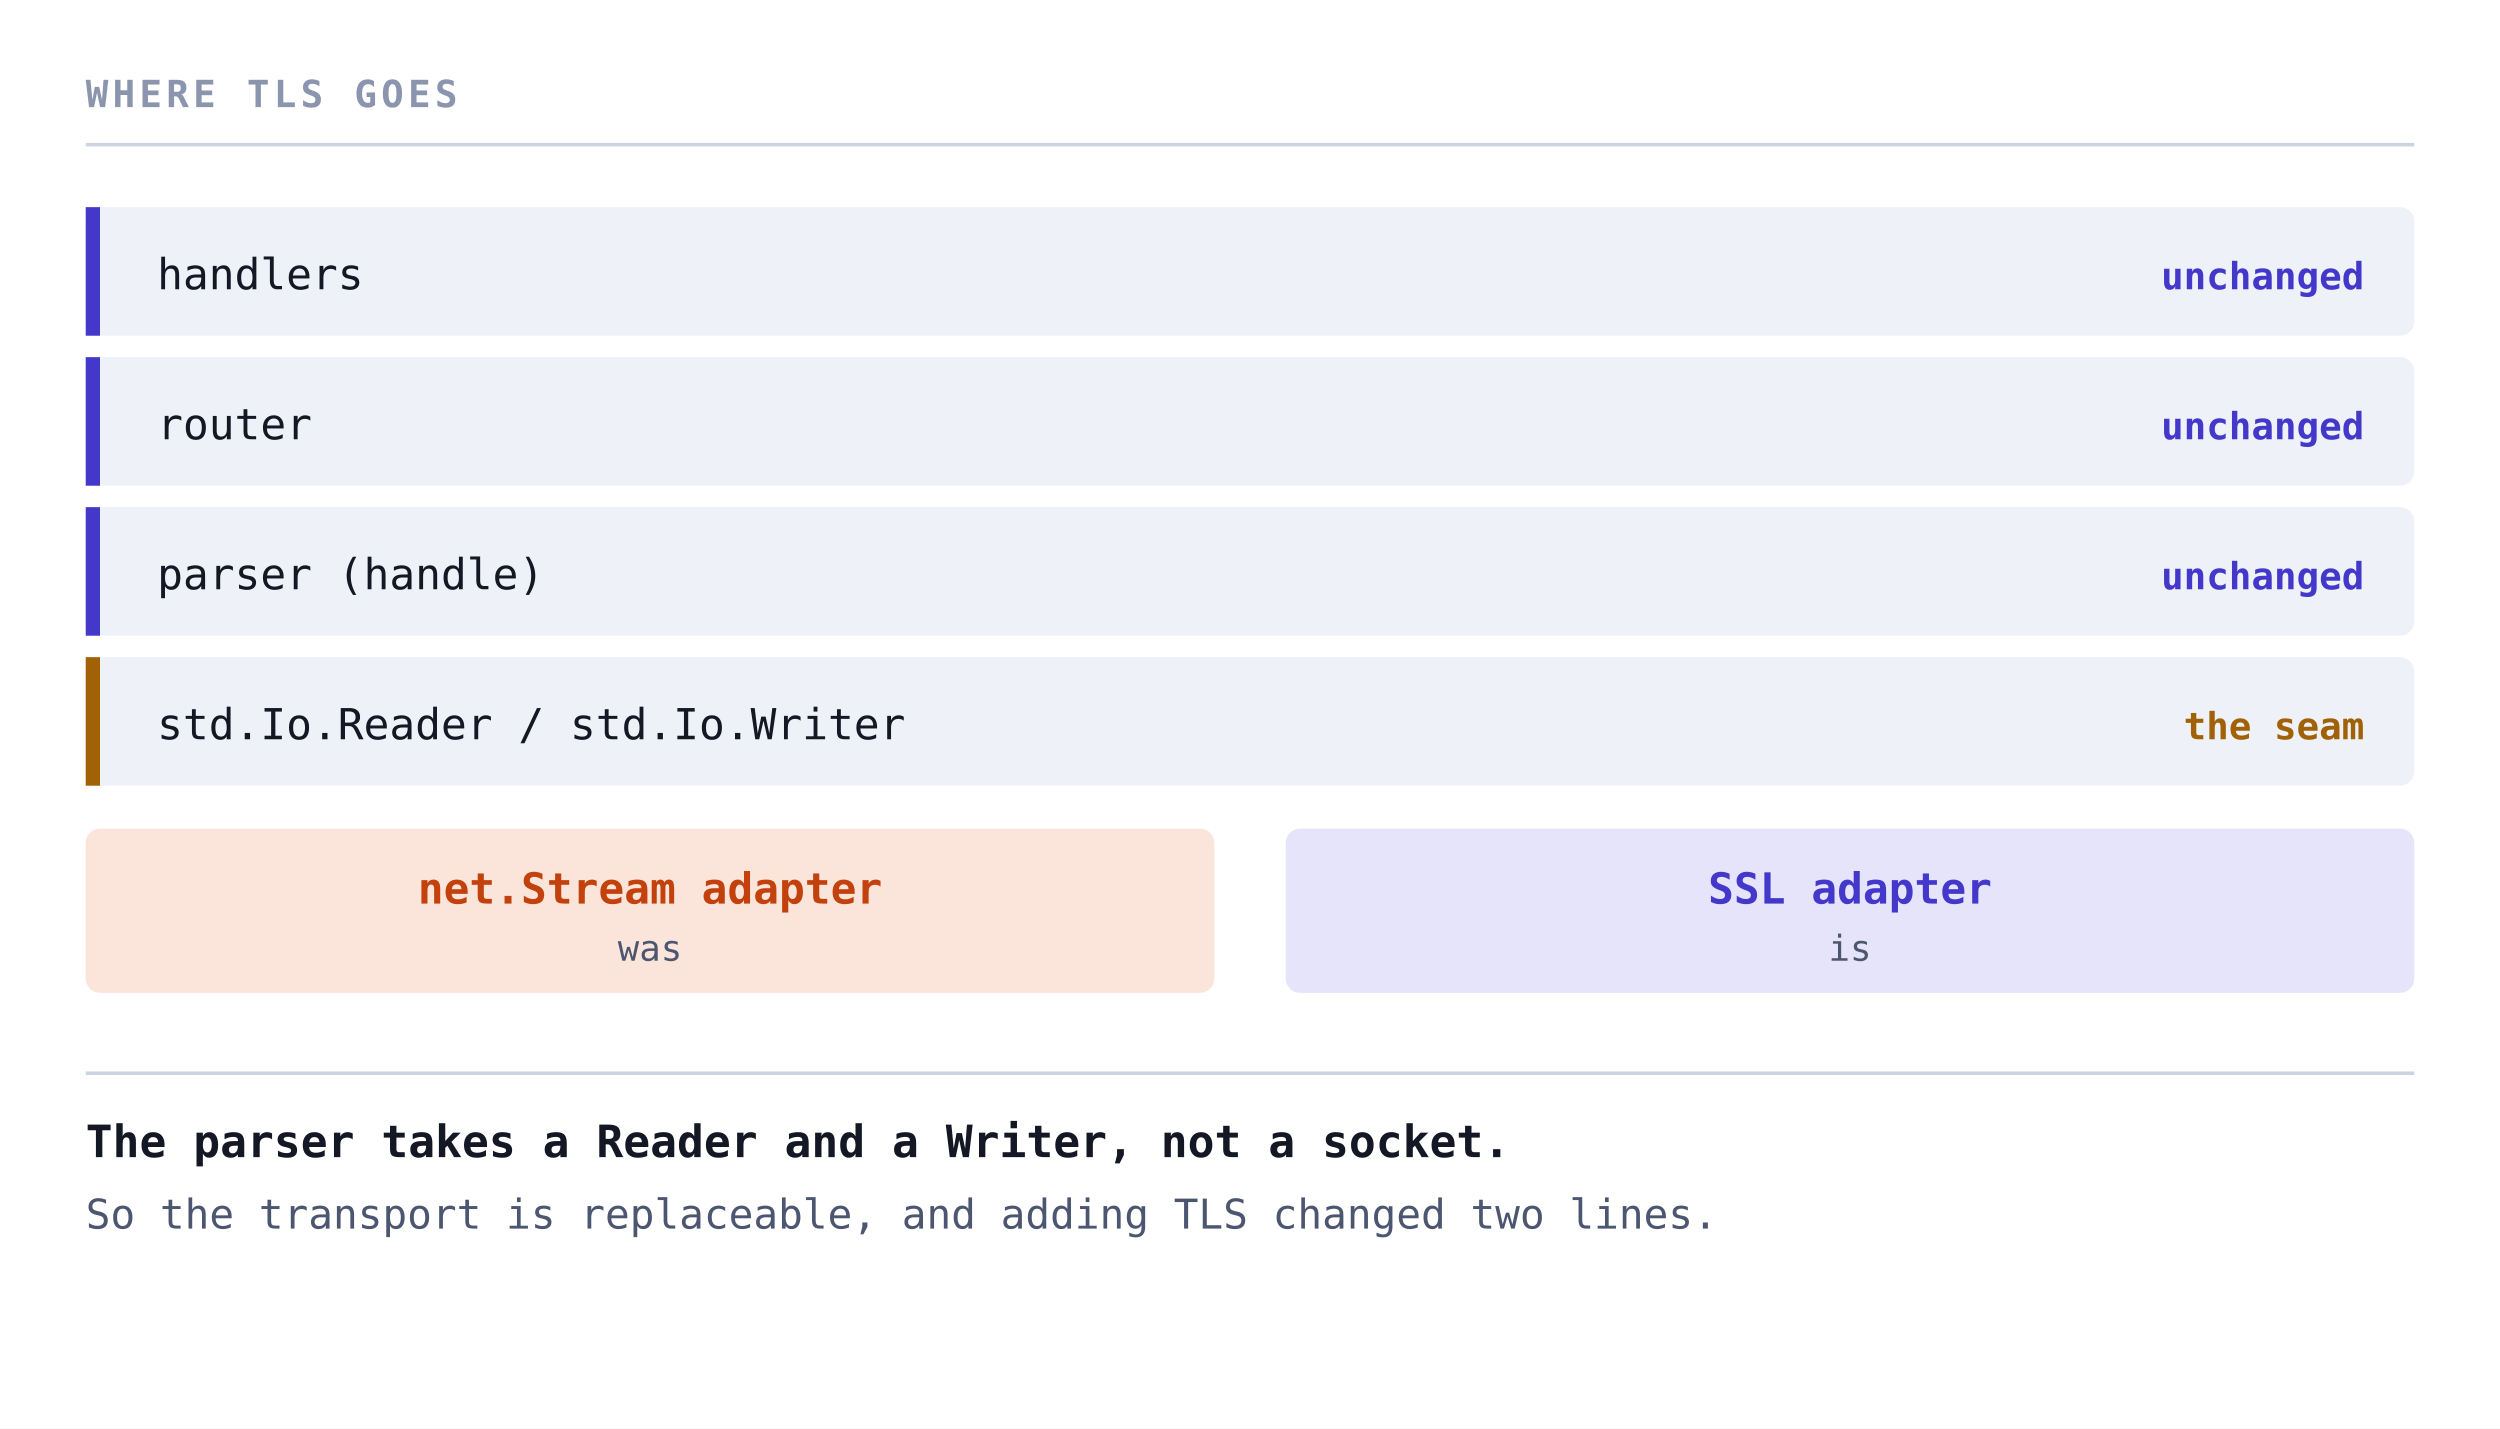
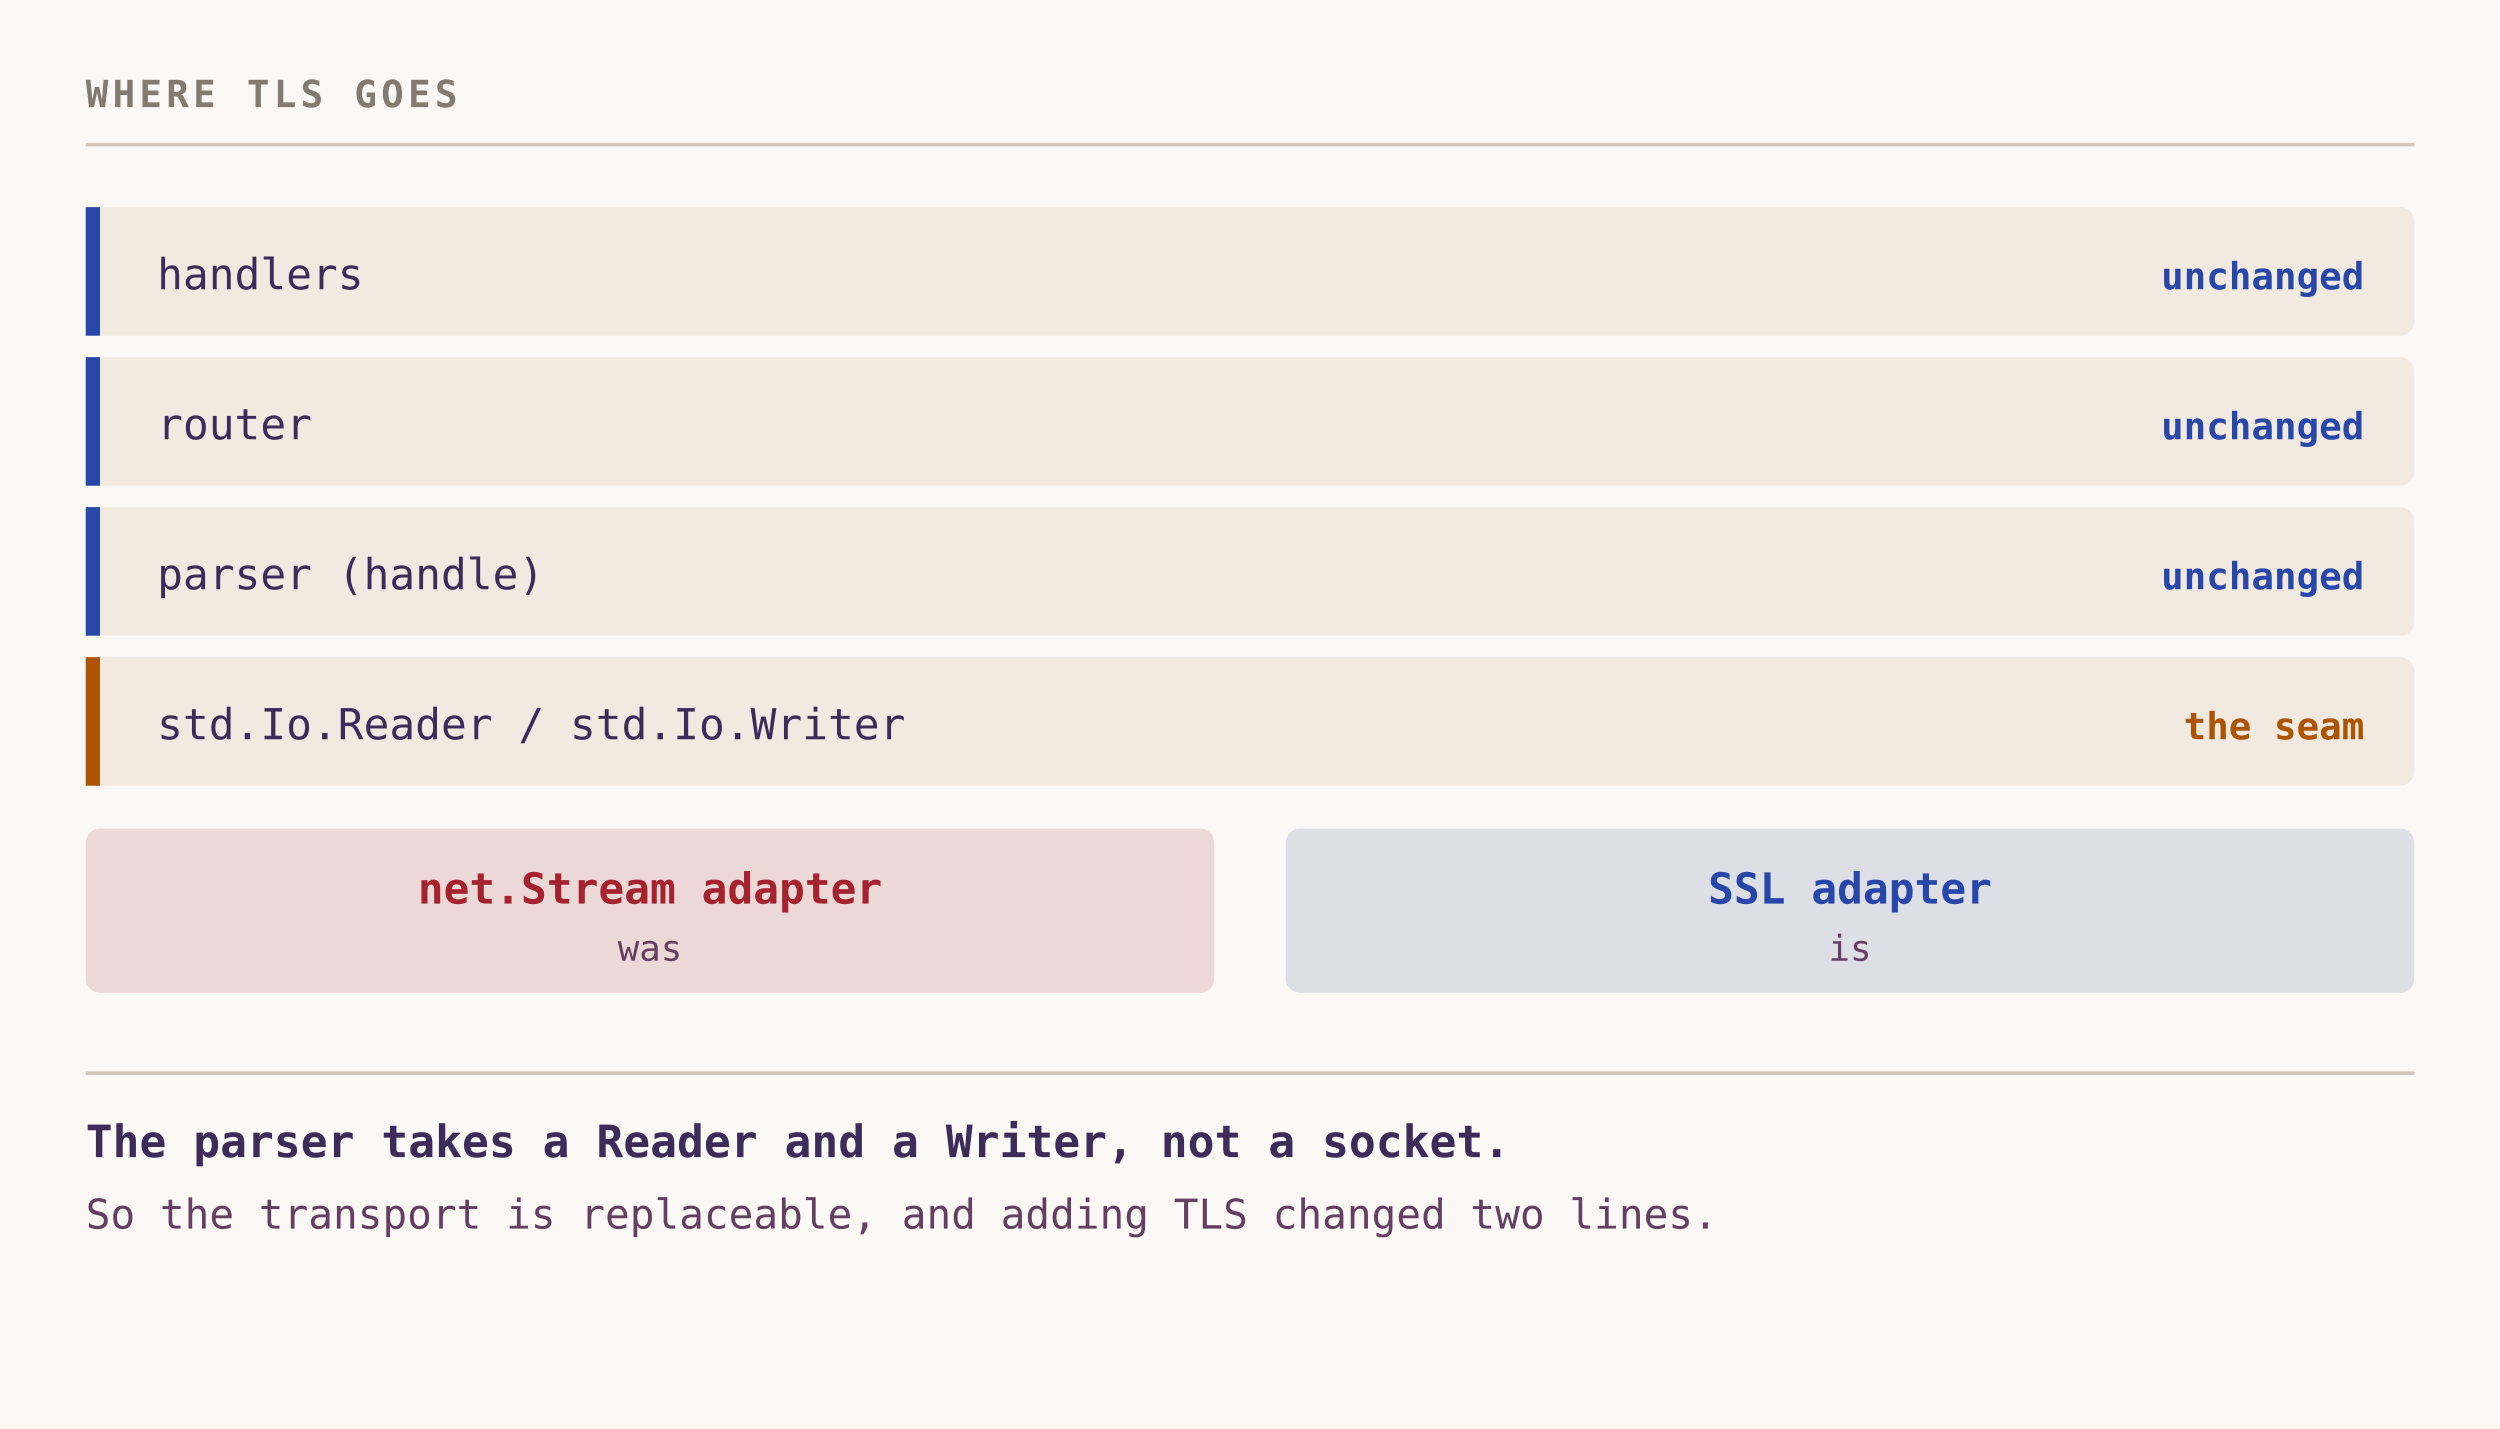
<svg xmlns="http://www.w3.org/2000/svg" viewBox="0 0 700 400" width="700" height="400" role="img">
-   <rect x="0" y="0" width="700" height="400" fill="#ffffff" />
-   <text x="24" y="30" font-family="ui-monospace,SFMono-Regular,Menlo,Consolas,monospace" font-size="10.5" font-weight="700" fill="#8b95ad" text-anchor="start" letter-spacing="1.2">WHERE TLS GOES</text>
-   <rect x="24" y="40" width="652" height="1" rx="0" fill="#ccd4e4" />
-   <rect x="24" y="58" width="652" height="36" rx="4" fill="#eef1f7" />
-   <rect x="24" y="58" width="4" height="36" rx="0" fill="#4338ca" />
-   <text x="44" y="81" font-family="ui-monospace,SFMono-Regular,Menlo,Consolas,monospace" font-size="12" font-weight="400" fill="#131824" text-anchor="start">handlers</text>
-   <text x="662" y="81" font-family="ui-monospace,SFMono-Regular,Menlo,Consolas,monospace" font-size="10.5" font-weight="700" fill="#4338ca" text-anchor="end">unchanged</text>
-   <rect x="24" y="100" width="652" height="36" rx="4" fill="#eef1f7" />
-   <rect x="24" y="100" width="4" height="36" rx="0" fill="#4338ca" />
-   <text x="44" y="123" font-family="ui-monospace,SFMono-Regular,Menlo,Consolas,monospace" font-size="12" font-weight="400" fill="#131824" text-anchor="start">router</text>
-   <text x="662" y="123" font-family="ui-monospace,SFMono-Regular,Menlo,Consolas,monospace" font-size="10.5" font-weight="700" fill="#4338ca" text-anchor="end">unchanged</text>
-   <rect x="24" y="142" width="652" height="36" rx="4" fill="#eef1f7" />
-   <rect x="24" y="142" width="4" height="36" rx="0" fill="#4338ca" />
-   <text x="44" y="165" font-family="ui-monospace,SFMono-Regular,Menlo,Consolas,monospace" font-size="12" font-weight="400" fill="#131824" text-anchor="start">parser (handle)</text>
-   <text x="662" y="165" font-family="ui-monospace,SFMono-Regular,Menlo,Consolas,monospace" font-size="10.5" font-weight="700" fill="#4338ca" text-anchor="end">unchanged</text>
-   <rect x="24" y="184" width="652" height="36" rx="4" fill="#eef1f7" />
-   <rect x="24" y="184" width="4" height="36" rx="0" fill="#a16207" />
-   <text x="44" y="207" font-family="ui-monospace,SFMono-Regular,Menlo,Consolas,monospace" font-size="12" font-weight="400" fill="#131824" text-anchor="start">std.Io.Reader / std.Io.Writer</text>
-   <text x="662" y="207" font-family="ui-monospace,SFMono-Regular,Menlo,Consolas,monospace" font-size="10.5" font-weight="700" fill="#a16207" text-anchor="end">the seam</text>
-   <rect x="24.0" y="232" width="316.0" height="46" rx="4" fill="#fbe5da" />
-   <text x="182.0" y="253" font-family="ui-monospace,SFMono-Regular,Menlo,Consolas,monospace" font-size="12" font-weight="700" fill="#c2410c" text-anchor="middle">net.Stream adapter</text>
-   <text x="182.0" y="269" font-family="ui-monospace,SFMono-Regular,Menlo,Consolas,monospace" font-size="10" font-weight="400" fill="#4d5670" text-anchor="middle">was</text>
-   <rect x="360.0" y="232" width="316.0" height="46" rx="4" fill="#e6e4fb" />
-   <text x="518.0" y="253" font-family="ui-monospace,SFMono-Regular,Menlo,Consolas,monospace" font-size="12" font-weight="700" fill="#4338ca" text-anchor="middle">SSL adapter</text>
-   <text x="518.0" y="269" font-family="ui-monospace,SFMono-Regular,Menlo,Consolas,monospace" font-size="10" font-weight="400" fill="#4d5670" text-anchor="middle">is</text>
-   <rect x="24" y="300" width="652" height="1" rx="0" fill="#ccd4e4" />
-   <text x="24" y="324" font-family="ui-monospace,SFMono-Regular,Menlo,Consolas,monospace" font-size="12.5" font-weight="700" fill="#131824" text-anchor="start">The parser takes a Reader and a Writer, not a socket.</text>
-   <text x="24" y="344" font-family="ui-monospace,SFMono-Regular,Menlo,Consolas,monospace" font-size="11.5" font-weight="400" fill="#4d5670" text-anchor="start">So the transport is replaceable, and adding TLS changed two lines.</text>
+   <rect x="0" y="0" width="700" height="400" fill="#fbf8f6" />
+   <text x="24" y="30" font-family="ui-monospace,SFMono-Regular,Menlo,Consolas,monospace" font-size="10.5" font-weight="700" fill="#837a72" text-anchor="start" letter-spacing="1.2">WHERE TLS GOES</text>
+   <rect x="24" y="40" width="652" height="1" rx="0" fill="#d3c7bb" />
+   <rect x="24" y="58" width="652" height="36" rx="4" fill="#f2e9e1" />
+   <rect x="24" y="58" width="4" height="36" rx="0" fill="#2848a9" />
+   <text x="44" y="81" font-family="ui-monospace,SFMono-Regular,Menlo,Consolas,monospace" font-size="12" font-weight="400" fill="#3d2b5a" text-anchor="start">handlers</text>
+   <text x="662" y="81" font-family="ui-monospace,SFMono-Regular,Menlo,Consolas,monospace" font-size="10.5" font-weight="700" fill="#2848a9" text-anchor="end">unchanged</text>
+   <rect x="24" y="100" width="652" height="36" rx="4" fill="#f2e9e1" />
+   <rect x="24" y="100" width="4" height="36" rx="0" fill="#2848a9" />
+   <text x="44" y="123" font-family="ui-monospace,SFMono-Regular,Menlo,Consolas,monospace" font-size="12" font-weight="400" fill="#3d2b5a" text-anchor="start">router</text>
+   <text x="662" y="123" font-family="ui-monospace,SFMono-Regular,Menlo,Consolas,monospace" font-size="10.5" font-weight="700" fill="#2848a9" text-anchor="end">unchanged</text>
+   <rect x="24" y="142" width="652" height="36" rx="4" fill="#f2e9e1" />
+   <rect x="24" y="142" width="4" height="36" rx="0" fill="#2848a9" />
+   <text x="44" y="165" font-family="ui-monospace,SFMono-Regular,Menlo,Consolas,monospace" font-size="12" font-weight="400" fill="#3d2b5a" text-anchor="start">parser (handle)</text>
+   <text x="662" y="165" font-family="ui-monospace,SFMono-Regular,Menlo,Consolas,monospace" font-size="10.5" font-weight="700" fill="#2848a9" text-anchor="end">unchanged</text>
+   <rect x="24" y="184" width="652" height="36" rx="4" fill="#f2e9e1" />
+   <rect x="24" y="184" width="4" height="36" rx="0" fill="#ac5402" />
+   <text x="44" y="207" font-family="ui-monospace,SFMono-Regular,Menlo,Consolas,monospace" font-size="12" font-weight="400" fill="#3d2b5a" text-anchor="start">std.Io.Reader / std.Io.Writer</text>
+   <text x="662" y="207" font-family="ui-monospace,SFMono-Regular,Menlo,Consolas,monospace" font-size="10.5" font-weight="700" fill="#ac5402" text-anchor="end">the seam</text>
+   <rect x="24.0" y="232" width="316.0" height="46" rx="4" fill="#ecd9d7" />
+   <text x="182.0" y="253" font-family="ui-monospace,SFMono-Regular,Menlo,Consolas,monospace" font-size="12" font-weight="700" fill="#a5222f" text-anchor="middle">net.Stream adapter</text>
+   <text x="182.0" y="269" font-family="ui-monospace,SFMono-Regular,Menlo,Consolas,monospace" font-size="10" font-weight="400" fill="#643f61" text-anchor="middle">was</text>
+   <rect x="360.0" y="232" width="316.0" height="46" rx="4" fill="#dddee6" />
+   <text x="518.0" y="253" font-family="ui-monospace,SFMono-Regular,Menlo,Consolas,monospace" font-size="12" font-weight="700" fill="#2848a9" text-anchor="middle">SSL adapter</text>
+   <text x="518.0" y="269" font-family="ui-monospace,SFMono-Regular,Menlo,Consolas,monospace" font-size="10" font-weight="400" fill="#643f61" text-anchor="middle">is</text>
+   <rect x="24" y="300" width="652" height="1" rx="0" fill="#d3c7bb" />
+   <text x="24" y="324" font-family="ui-monospace,SFMono-Regular,Menlo,Consolas,monospace" font-size="12.5" font-weight="700" fill="#3d2b5a" text-anchor="start">The parser takes a Reader and a Writer, not a socket.</text>
+   <text x="24" y="344" font-family="ui-monospace,SFMono-Regular,Menlo,Consolas,monospace" font-size="11.5" font-weight="400" fill="#643f61" text-anchor="start">So the transport is replaceable, and adding TLS changed two lines.</text>
</svg>
